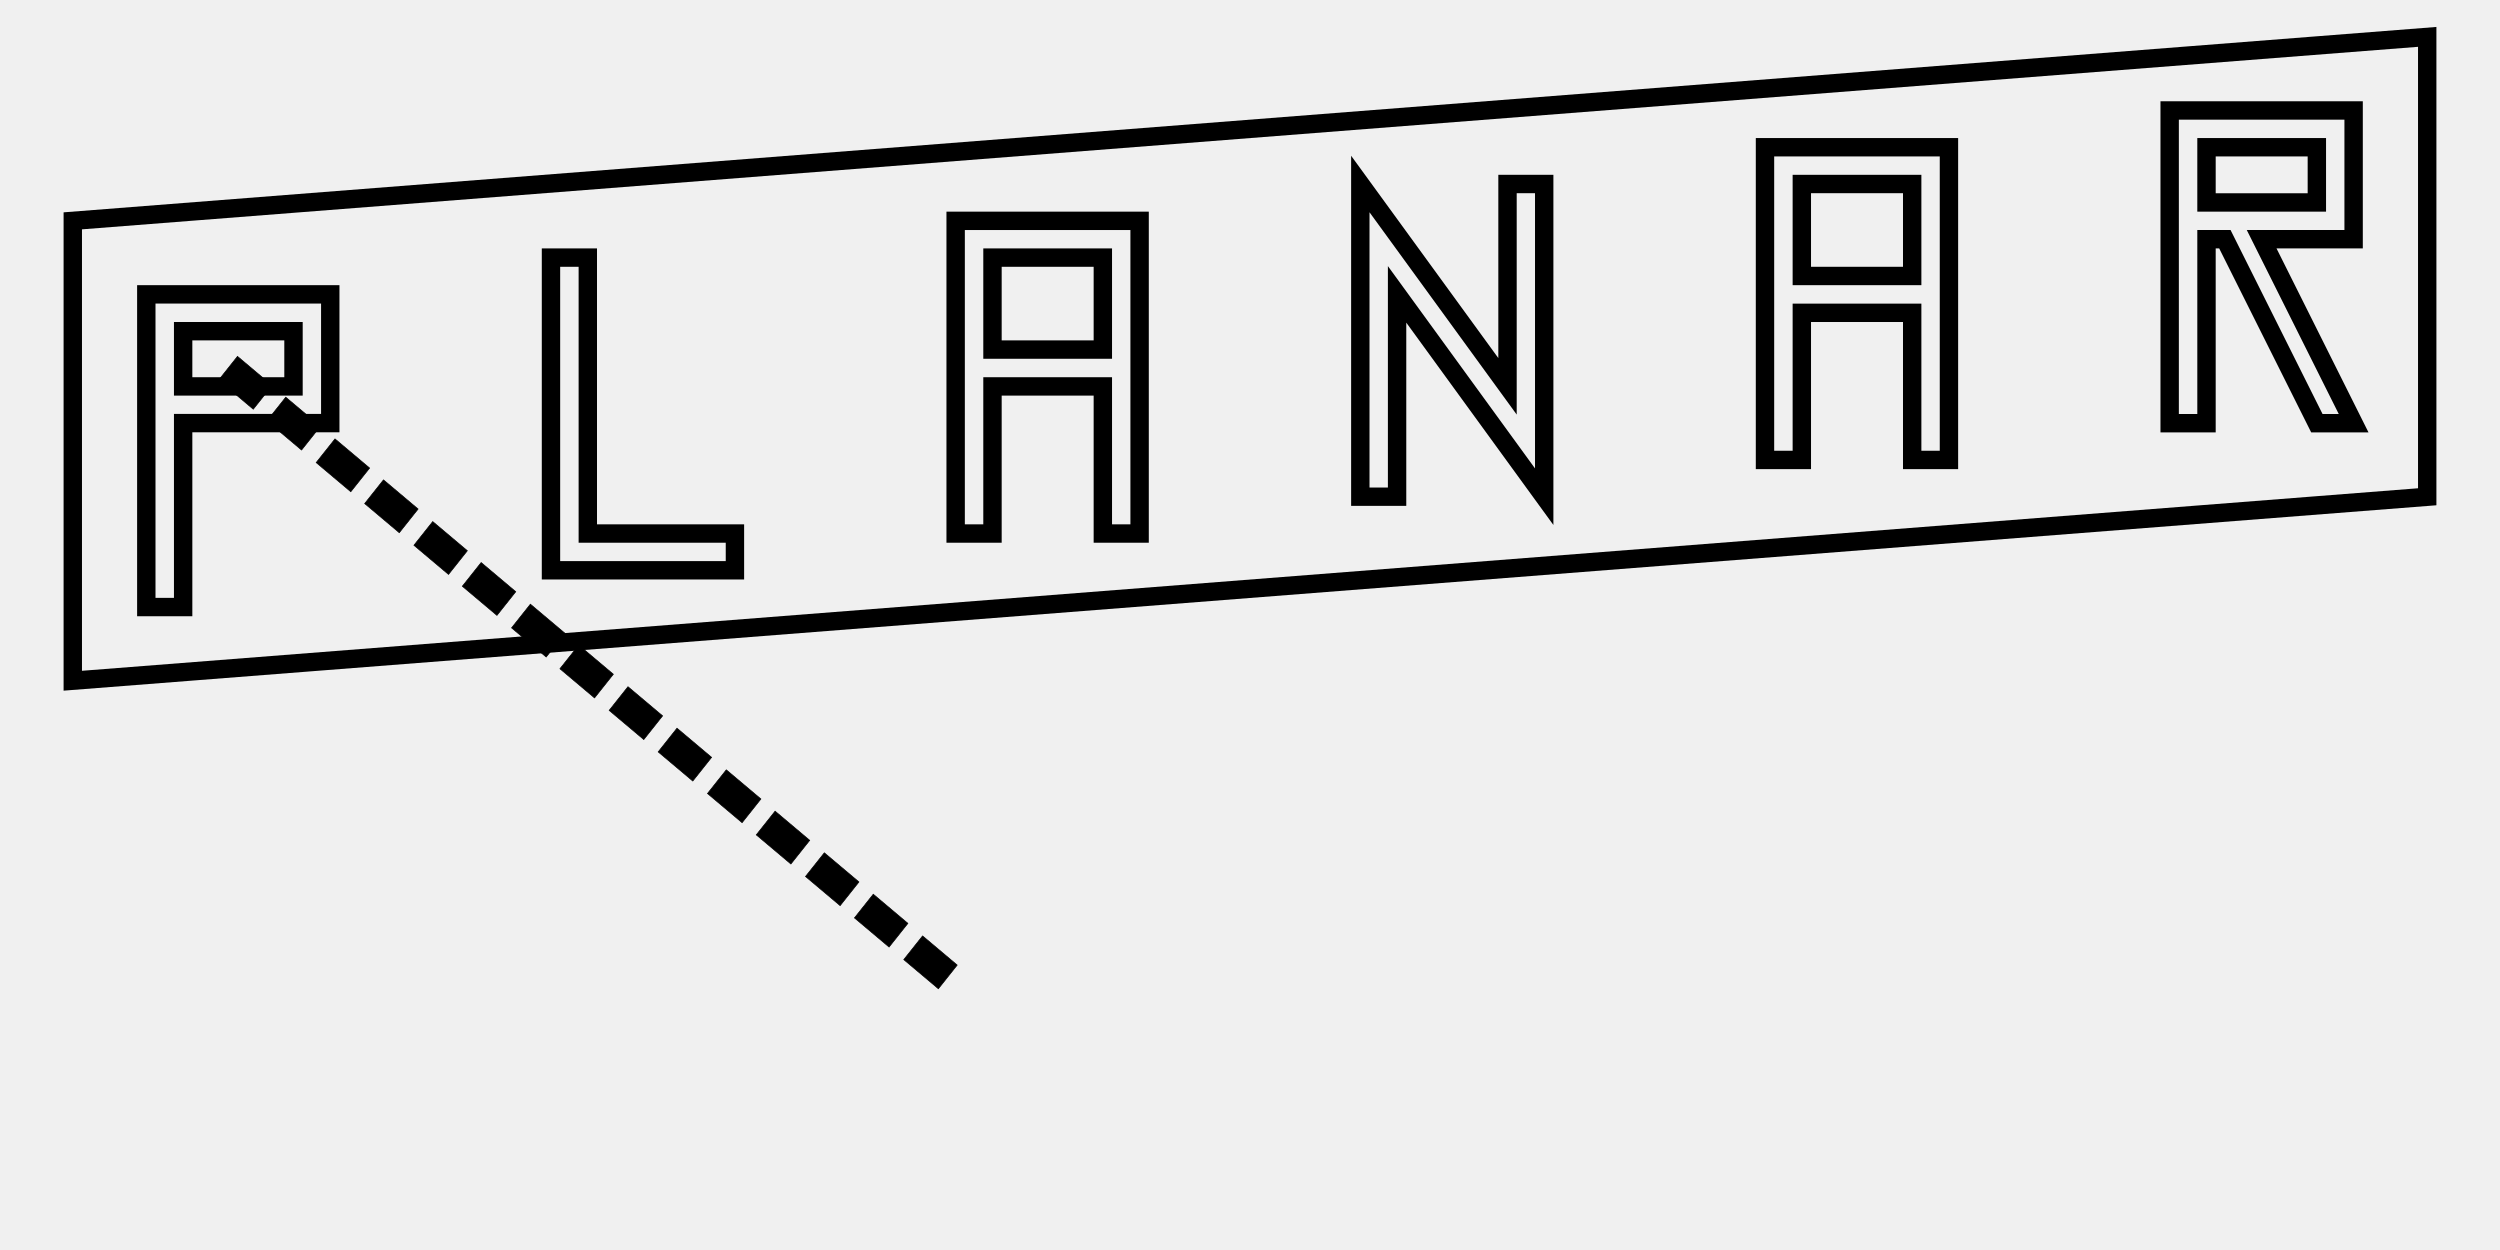
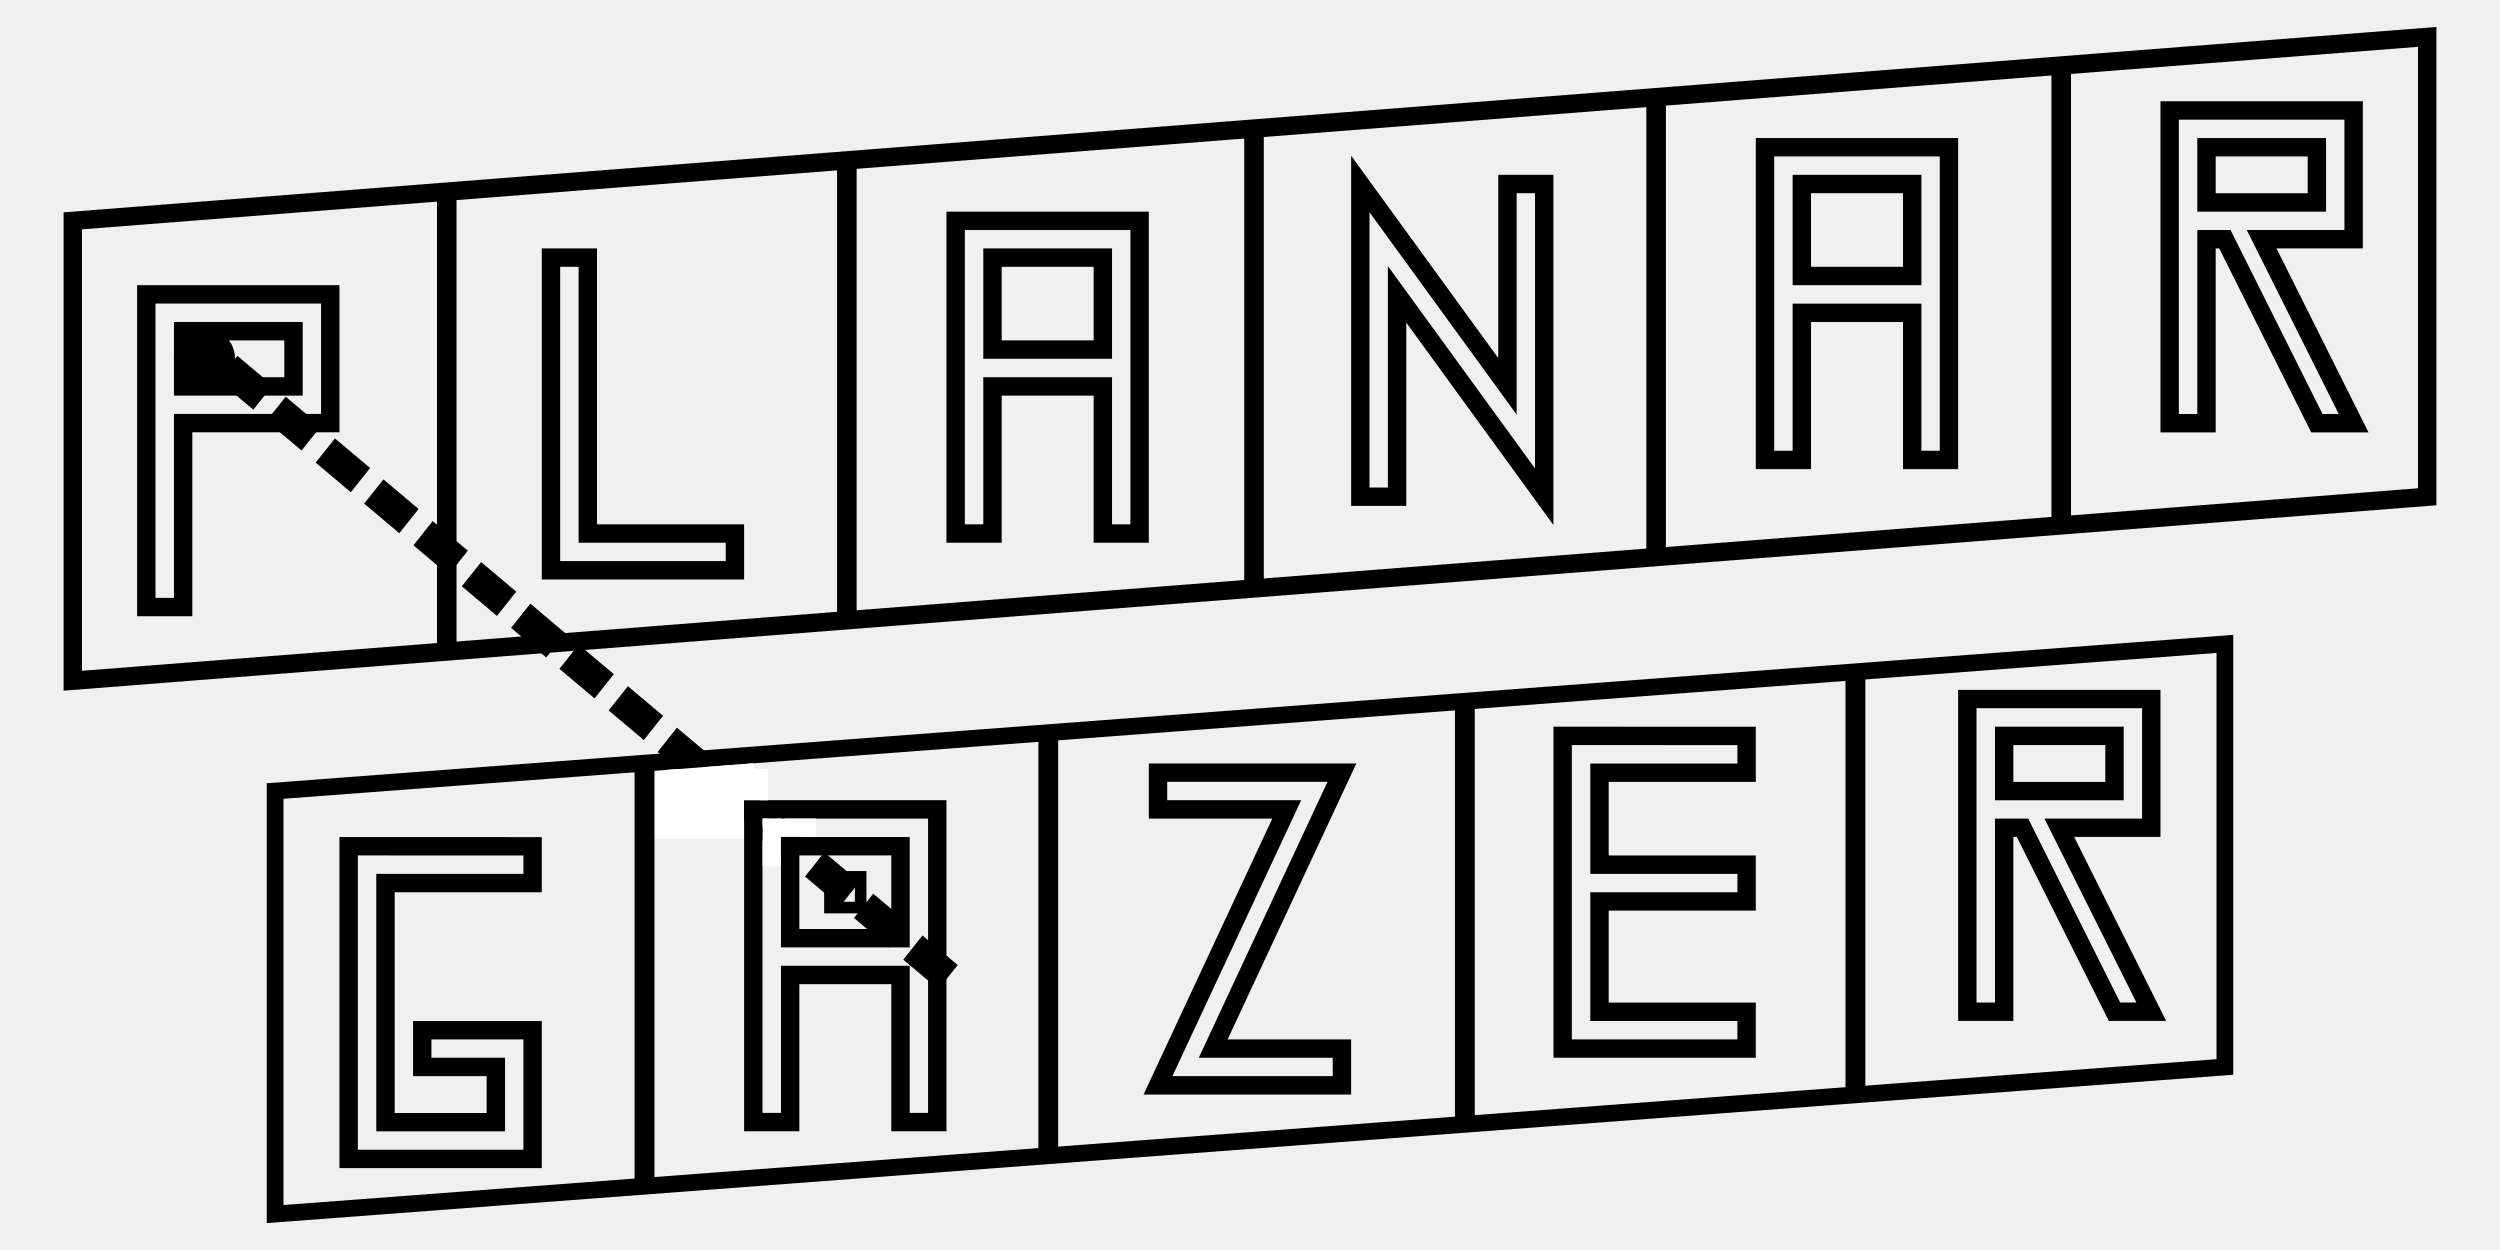
<svg xmlns="http://www.w3.org/2000/svg" width="128" height="64" viewBox="0 0 33.867 16.933" version="1.1" id="svg8">
  <defs id="defs2" />
  <g id="layer1" transform="translate(0,-280.0666)">
-     <path style="fill:none;stroke:#000000;stroke-width:0.249px;stroke-linecap:butt;stroke-linejoin:miter;stroke-opacity:1" d="m 0.986,283.058 31.895,-2.492 v 6.23 l -31.895,2.492 z" id="path3694-9" />
-     <path style="fill:none;stroke:#000000;stroke-width:0.249px;stroke-linecap:butt;stroke-linejoin:miter;stroke-opacity:1" d="m 1.982,288.29 v -4.236 h 2.492 v 1.744 H 2.481 v 2.492 z" id="path3795" />
-     <path style="fill:none;stroke:#000000;stroke-width:0.249px;stroke-linecap:butt;stroke-linejoin:miter;stroke-opacity:1" d="m 7.464,283.556 v 4.236 h 2.492 v -0.498 H 7.963 v -3.738 z" id="path3797" />
-     <path style="fill:none;stroke:#000000;stroke-width:0.249px;stroke-linecap:butt;stroke-linejoin:miter;stroke-opacity:1" d="m 12.946,287.294 v -4.236 h 2.492 v 4.236 h -0.498 v -1.993 h -1.495 v 1.993 z" id="path3799" />
-     <path style="fill:none;stroke:#000000;stroke-width:0.249px;stroke-linecap:butt;stroke-linejoin:miter;stroke-opacity:1" d="m 13.445,284.802 h 1.495 v -1.246 h -1.495 z" id="path3801" />
-     <path style="fill:none;stroke:#000000;stroke-width:0.249px;stroke-linecap:butt;stroke-linejoin:miter;stroke-opacity:1" d="m 3.976,284.553 v 0.748 H 2.481 v -0.748 z" id="path3803" />
-     <path style="fill:none;stroke:#000000;stroke-width:0.249px;stroke-linecap:butt;stroke-linejoin:miter;stroke-opacity:1" d="m 23.91,286.297 v -4.236 h 2.492 v 4.236 h -0.498 v -1.993 H 24.409 v 1.993 z" id="path3799-9" />
-     <path style="fill:none;stroke:#000000;stroke-width:0.249px;stroke-linecap:butt;stroke-linejoin:miter;stroke-opacity:1" d="m 24.409,283.805 h 1.495 v -1.246 H 24.409 Z" id="path3801-8" />
-     <path style="fill:none;stroke:#000000;stroke-width:0.249px;stroke-linecap:butt;stroke-linejoin:miter;stroke-opacity:1" d="m 29.392,285.799 v -4.236 h 2.492 v 1.744 H 30.638 l 1.246,2.492 h -0.498 l -1.246,-2.492 h -0.249 v 2.492 z" id="path3864" />
-     <path style="fill:none;stroke:#000000;stroke-width:0.249px;stroke-linecap:butt;stroke-linejoin:miter;stroke-opacity:1" d="m 31.386,282.061 v 0.748 h -1.495 v -0.748 z" id="path3803-2" />
-     <path style="fill:none;stroke:#000000;stroke-width:0.249px;stroke-linecap:butt;stroke-linejoin:miter;stroke-opacity:1" d="m 18.428,282.559 v 4.236 h 0.498 v -2.741 l 1.993,2.741 v -4.236 H 20.422 v 2.741 z" id="path3945" />
    <path style="fill:none;stroke:none;stroke-width:0.055;stroke-linecap:butt;stroke-linejoin:miter;stroke-opacity:1;stroke-miterlimit:4;stroke-dasharray:none" d="m 2.54,284.589 15.856,13.412" id="path1246" />
    <path style="fill:#000000;fill-opacity:1;stroke:#000000;stroke-width:0.009;stroke-miterlimit:4;stroke-dasharray:none;stroke-opacity:1" d="m 12.498,292.745 0.469,0.395 -0.255,0.321 -0.469,-0.395 z" id="rect195-2" />
    <path style="fill:#000000;fill-opacity:1;stroke:#000000;stroke-width:0.009;stroke-miterlimit:4;stroke-dasharray:none;stroke-opacity:1" d="m 11.83,292.18 0.469,0.395 -0.255,0.321 -0.469,-0.395 z" id="rect195-2-51" />
    <path style="fill:#000000;fill-opacity:1;stroke:#000000;stroke-width:0.009;stroke-miterlimit:4;stroke-dasharray:none;stroke-opacity:1" d="m 11.167,291.619 0.469,0.395 -0.255,0.321 -0.469,-0.395 z" id="rect195-2-8" />
    <path style="fill:#000000;fill-opacity:1;stroke:#000000;stroke-width:0.009;stroke-miterlimit:4;stroke-dasharray:none;stroke-opacity:1" d="m 10.5,291.055 0.469,0.395 -0.255,0.321 -0.469,-0.395 z" id="rect195-2-6" />
    <path style="fill:#000000;fill-opacity:1;stroke:#000000;stroke-width:0.009;stroke-miterlimit:4;stroke-dasharray:none;stroke-opacity:1" d="m 9.839,290.495 0.469,0.395 -0.255,0.321 -0.469,-0.395 z" id="rect195-2-47" />
    <path style="fill:#000000;fill-opacity:1;stroke:#000000;stroke-width:0.009;stroke-miterlimit:4;stroke-dasharray:none;stroke-opacity:1" d="m 9.171,289.931 0.469,0.395 -0.255,0.321 -0.469,-0.395 z" id="rect195-2-4" />
    <path style="fill:#000000;fill-opacity:1;stroke:#000000;stroke-width:0.009;stroke-miterlimit:4;stroke-dasharray:none;stroke-opacity:1" d="m 8.507,289.369 0.469,0.395 -0.255,0.321 -0.469,-0.395 z" id="rect195-2-1" />
    <path style="fill:#000000;fill-opacity:1;stroke:#000000;stroke-width:0.009;stroke-miterlimit:4;stroke-dasharray:none;stroke-opacity:1" d="m 7.84,288.805 0.469,0.395 -0.255,0.321 -0.469,-0.395 z" id="rect195-2-4-2" />
    <path style="fill:#000000;fill-opacity:1;stroke:#000000;stroke-width:0.009;stroke-miterlimit:4;stroke-dasharray:none;stroke-opacity:1" d="m 7.185,288.251 0.469,0.395 -0.255,0.321 -0.469,-0.395 z" id="rect195-2-9" />
    <path style="fill:#000000;fill-opacity:1;stroke:#000000;stroke-width:0.009;stroke-miterlimit:4;stroke-dasharray:none;stroke-opacity:1" d="m 6.518,287.687 0.469,0.395 -0.255,0.321 -0.469,-0.395 z" id="rect195-2-4-8" />
    <path style="fill:#000000;fill-opacity:1;stroke:#000000;stroke-width:0.009;stroke-miterlimit:4;stroke-dasharray:none;stroke-opacity:1" d="m 5.862,287.132 0.469,0.395 -0.255,0.321 -0.469,-0.395 z" id="rect195-2-7" />
    <path style="fill:#000000;fill-opacity:1;stroke:#000000;stroke-width:0.009;stroke-miterlimit:4;stroke-dasharray:none;stroke-opacity:1" d="m 5.195,286.567 0.469,0.395 -0.255,0.321 -0.469,-0.395 z" id="rect195-2-4-0" />
    <path style="fill:#000000;fill-opacity:1;stroke:#000000;stroke-width:0.009;stroke-miterlimit:4;stroke-dasharray:none;stroke-opacity:1" d="m 4.538,286.012 0.469,0.395 -0.255,0.321 -0.469,-0.395 z" id="rect195-2-91" />
    <path style="fill:#000000;fill-opacity:1;stroke:#000000;stroke-width:0.009;stroke-miterlimit:4;stroke-dasharray:none;stroke-opacity:1" d="m 3.871,285.447 0.469,0.395 -0.255,0.321 -0.469,-0.395 z" id="rect195-2-4-28" />
    <path style="fill:#000000;fill-opacity:1;stroke:#000000;stroke-width:0.009;stroke-miterlimit:4;stroke-dasharray:none;stroke-opacity:1" d="m 3.217,284.894 0.469,0.395 -0.255,0.321 -0.469,-0.395 z" id="rect195-2-5" />
+     <path style="fill:#000000;fill-opacity:1;stroke:#000000;stroke-width:0.009;stroke-miterlimit:4;stroke-dasharray:none;stroke-opacity:1" d="m 10.507,291.06 0.469,0.395 -0.255,0.321 -0.469,-0.395 z" id="rect195-2-2" />
+     <path style="fill:#000000;fill-opacity:1;stroke:#000000;stroke-width:0.009;stroke-miterlimit:4;stroke-dasharray:none;stroke-opacity:1" d="m 9.839,290.496 0.469,0.395 -0.255,0.321 -0.469,-0.395 z" id="rect195-2-4-85" />
+     <path style="fill:none;stroke:#000000;stroke-width:0.227px;stroke-linecap:butt;stroke-linejoin:miter;stroke-opacity:1" d="m 3.727,290.782 26.413,-1.993 v 5.731 l -26.413,1.993 z" id="path3694" />
+     <path style="fill:none;stroke:#000000;stroke-width:0.249px;stroke-linecap:butt;stroke-linejoin:miter;stroke-opacity:1" d="m 0.986,283.058 31.895,-2.492 v 6.23 l -31.895,2.492 z" id="path3694-9-1" />
+     <path style="fill:none;stroke:#000000;stroke-width:0.249px;stroke-linecap:butt;stroke-linejoin:miter;stroke-opacity:1" d="m 1.982,288.29 v -4.236 h 2.492 v 1.744 H 2.481 v 2.492 z" id="path3795-9" />
+     <path style="fill:none;stroke:#000000;stroke-width:0.249px;stroke-linecap:butt;stroke-linejoin:miter;stroke-opacity:1" d="m 7.464,283.556 v 4.236 h 2.492 v -0.498 h -1.993 v -3.738 z" id="path3797-8" />
+     <path style="fill:none;stroke:#000000;stroke-width:0.249px;stroke-linecap:butt;stroke-linejoin:miter;stroke-opacity:1" d="m 12.946,287.294 v -4.236 h 2.492 v 4.236 h -0.498 v -1.993 h -1.495 v 1.993 z" id="path3799-3" />
+     <path style="fill:none;stroke:#000000;stroke-width:0.249px;stroke-linecap:butt;stroke-linejoin:miter;stroke-opacity:1" d="m 13.445,284.802 h 1.495 v -1.246 h -1.495 z" id="path3801-6" />
+     <path style="fill:none;stroke:#000000;stroke-width:0.249px;stroke-linecap:butt;stroke-linejoin:miter;stroke-opacity:1" d="m 3.976,284.553 v 0.748 H 2.481 v -0.748 z" id="path3803-5" />
+     <path style="fill:none;stroke:#000000;stroke-width:0.249px;stroke-linecap:butt;stroke-linejoin:miter;stroke-opacity:1" d="m 23.91,286.297 v -4.236 h 2.492 v 4.236 h -0.498 v -1.993 h -1.495 v 1.993 z" id="path3799-9-0" />
+     <path style="fill:none;stroke:#000000;stroke-width:0.249px;stroke-linecap:butt;stroke-linejoin:miter;stroke-opacity:1" d="m 24.409,283.805 h 1.495 v -1.246 h -1.495 z" id="path3801-8-4" />
+     <path style="fill:none;stroke:#000000;stroke-width:0.249px;stroke-linecap:butt;stroke-linejoin:miter;stroke-opacity:1" d="m 29.392,285.799 v -4.236 h 2.492 v 1.744 H 30.638 l 1.246,2.492 h -0.498 l -1.246,-2.492 h -0.249 v 2.492 z" id="path3864-5" />
+     <path style="fill:none;stroke:#000000;stroke-width:0.249px;stroke-linecap:butt;stroke-linejoin:miter;stroke-opacity:1" d="m 31.386,282.061 v 0.748 h -1.495 v -0.748 z" id="path3803-2-4" />
+     <path style="fill:none;stroke:#000000;stroke-width:0.249px;stroke-linecap:butt;stroke-linejoin:miter;stroke-opacity:1" d="m 10.205,295.267 v -4.236 h 2.492 v 4.236 H 12.199 v -1.993 h -1.495 v 1.993 z" id="path3799-6" />
+     <path style="fill:none;stroke:#000000;stroke-width:0.249px;stroke-linecap:butt;stroke-linejoin:miter;stroke-opacity:1" d="M 10.704,292.776 H 12.199 V 291.53 H 10.704 Z" id="path3801-1" />
+     <path style="fill:none;stroke:#000000;stroke-width:0.249px;stroke-linecap:butt;stroke-linejoin:miter;stroke-opacity:1" d="m 15.687,290.533 v 0.498 h 1.744 l -1.744,3.738 h 2.492 v -0.498 h -1.744 l 1.744,-3.738 z" id="path3907" />
+     <path style="fill:none;stroke:#000000;stroke-width:0.249px;stroke-linecap:butt;stroke-linejoin:miter;stroke-opacity:1" d="m 21.169,290.035 v 4.236 h 2.492 v -0.498 h -1.993 v -1.495 h 1.993 v -0.498 h -1.993 v -1.246 h 1.993 v -0.498 z" id="path3909" />
+     <path style="fill:none;stroke:#000000;stroke-width:0.249px;stroke-linecap:butt;stroke-linejoin:miter;stroke-opacity:1" d="m 26.651,293.772 v -4.236 h 2.492 v 1.744 h -1.246 l 1.246,2.492 h -0.498 l -1.246,-2.492 h -0.249 v 2.492 z" id="path3864-9" />
+     <path style="fill:none;stroke:#000000;stroke-width:0.249px;stroke-linecap:butt;stroke-linejoin:miter;stroke-opacity:1" d="m 28.645,290.035 v 0.748 h -1.495 v -0.748 z" id="path3803-2-1" />
+     <path style="fill:none;stroke:#000000;stroke-width:0.249px;stroke-linecap:butt;stroke-linejoin:miter;stroke-opacity:1" d="m 4.723,291.53 v 4.236 H 7.215 v -1.744 H 5.72 v 0.498 h 0.997 v 0.748 H 5.222 v -3.239 H 7.215 v -0.498 z" id="path3937" />
+     <path style="fill:none;stroke:#000000;stroke-width:0.249px;stroke-linecap:butt;stroke-linejoin:miter;stroke-opacity:1" d="m 18.428,282.559 v 4.236 h 0.498 v -2.741 l 1.993,2.741 v -4.236 h -0.498 v 2.741 z" id="path3945-4" />
+     <path style="fill:none;stroke:#000000;stroke-width:0.269px;stroke-linecap:butt;stroke-linejoin:miter;stroke-opacity:1" d="m 8.731,290.385 v 5.749" id="path5580" />
+     <path style="fill:none;stroke:#000000;stroke-width:0.268px;stroke-linecap:butt;stroke-linejoin:miter;stroke-opacity:1" d="m 14.201,290.02 v 5.686" id="path5582" />
+     <path style="fill:none;stroke:#000000;stroke-width:0.268px;stroke-linecap:butt;stroke-linejoin:miter;stroke-opacity:1" d="m 19.844,289.592 v 5.705" id="path5584" />
+     <path style="fill:none;stroke:#000000;stroke-width:0.269px;stroke-linecap:butt;stroke-linejoin:miter;stroke-opacity:1" d="m 25.135,289.144 v 5.739" id="path5586" />
+     <rect style="fill:#ffffff;fill-opacity:1;stroke:none;stroke-width:0.102;stroke-miterlimit:4;stroke-dasharray:none;stroke-opacity:1" id="rect5639" width="1.204" height="0.912" x="8.875" y="290.513" />
+     <rect style="fill:#ffffff;fill-opacity:1;stroke:none;stroke-width:0.101;stroke-miterlimit:4;stroke-dasharray:none;stroke-opacity:1" id="rect5643" width="1.225" height="0.423" x="9.181" y="290.485" />
+     <rect style="fill:#ffffff;fill-opacity:1;stroke:none;stroke-width:0.1;stroke-miterlimit:4;stroke-dasharray:none;stroke-opacity:1" id="rect5643-7" width="1.225" height="0.422" x="-13.45" y="290.334" transform="matrix(0.9970583,-0.07664699,0.07715164,0.9970194,0,0)" />
+     <rect style="fill:#ffffff;fill-opacity:1;stroke:none;stroke-width:0.1;stroke-miterlimit:4;stroke-dasharray:none;stroke-opacity:1" id="rect5660" width="0.248" height="0.65" x="10.331" y="291.153" />
+     <rect style="fill:#ffffff;fill-opacity:1;stroke:none;stroke-width:0.101;stroke-miterlimit:4;stroke-dasharray:none;stroke-opacity:1" id="rect5662" width="0.52" height="0.249" x="10.535" y="291.155" />
+     <path style="fill:none;stroke:#000000;stroke-width:0.265px;stroke-linecap:butt;stroke-linejoin:miter;stroke-opacity:1" d="m 6.052,282.74 v 6.085" id="path5664" />
+     <path style="fill:none;stroke:#000000;stroke-width:0.265px;stroke-linecap:butt;stroke-linejoin:miter;stroke-opacity:1" d="m 11.472,282.183 v 6.35" id="path5666" />
+     <path style="fill:none;stroke:#000000;stroke-width:0.265px;stroke-linecap:butt;stroke-linejoin:miter;stroke-opacity:1" d="m 16.988,281.864 v 6.085" id="path5668" />
+     <path style="fill:none;stroke:#000000;stroke-width:0.265px;stroke-linecap:butt;stroke-linejoin:miter;stroke-opacity:1" d="M 22.435,281.458 V 287.543" id="path5670" />
+     <path style="fill:none;stroke:#000000;stroke-width:0.265px;stroke-linecap:butt;stroke-linejoin:miter;stroke-opacity:1" d="m 27.923,281.016 v 6.085" id="path5672" />
+     <rect style="fill:none;fill-opacity:1;stroke:#000000;stroke-width:0.157;stroke-miterlimit:4;stroke-dasharray:none;stroke-opacity:1" id="rect4551" width="0.416" height="0.416" x="11.243" y="291.945" />
+     <circle style="fill:#000000;fill-opacity:1;stroke:#000000;stroke-width:0.253;stroke-opacity:1" id="path5115" cx="2.77" cy="284.926" r="0.288" />
  </g>
</svg>
